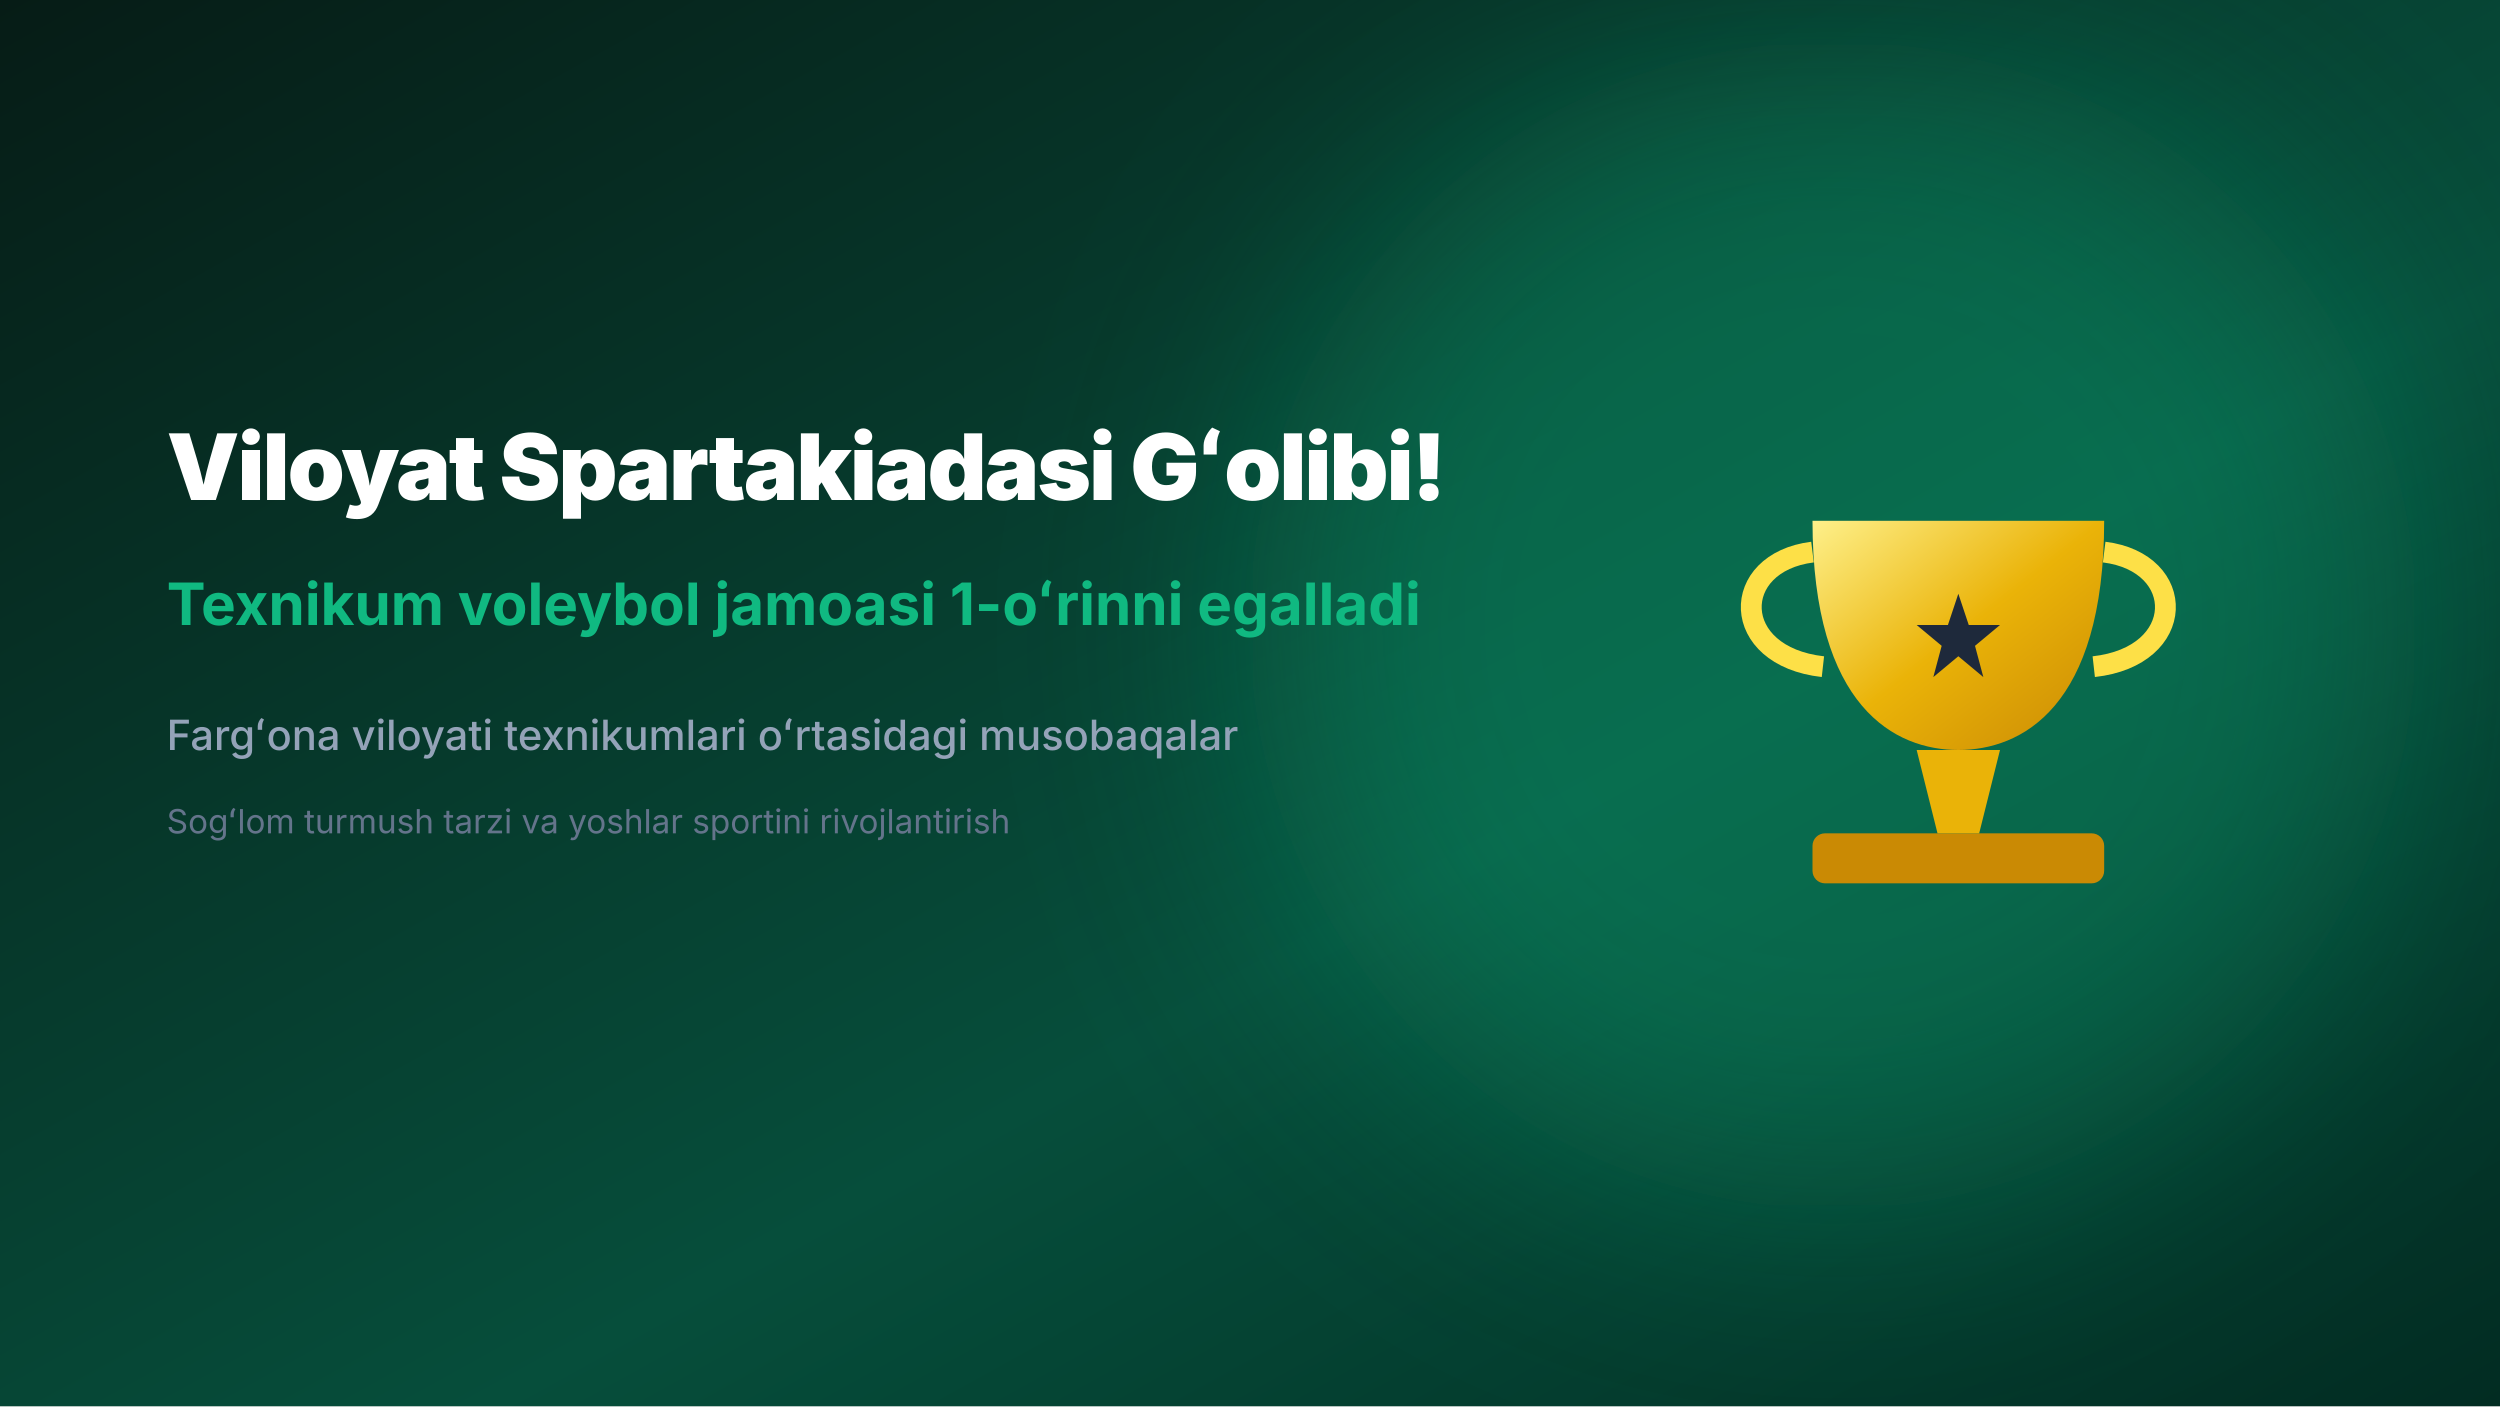
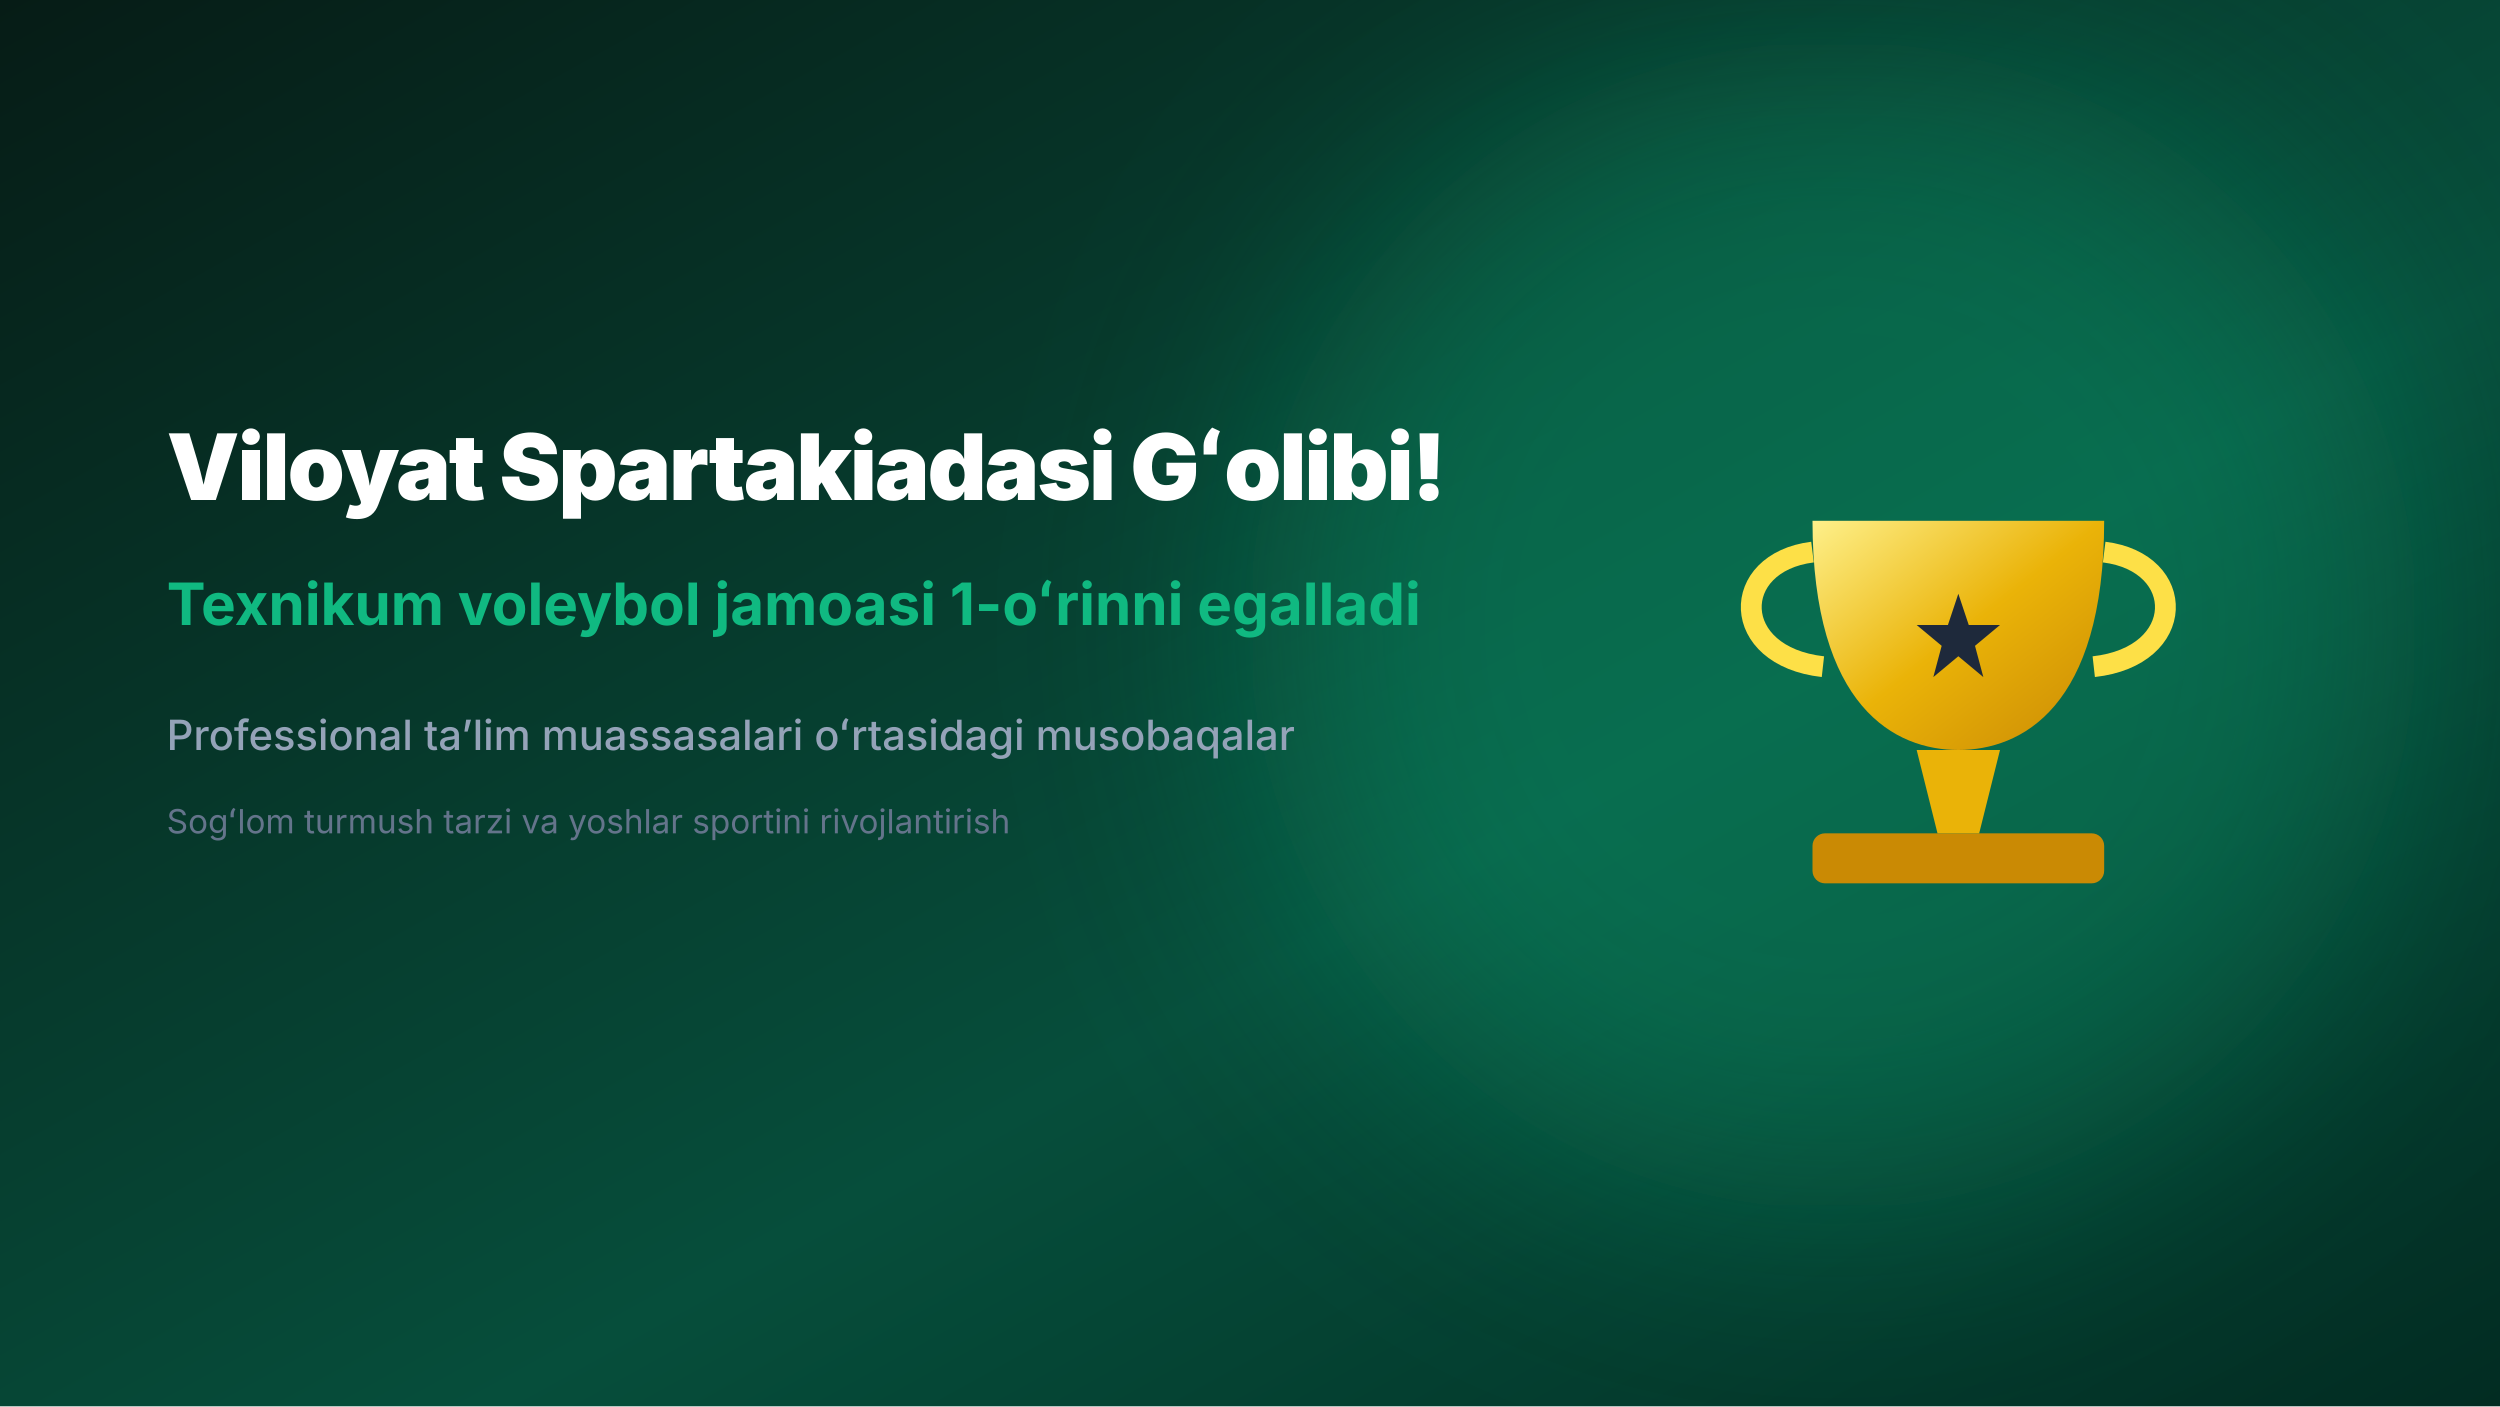
<svg xmlns="http://www.w3.org/2000/svg" viewBox="0 0 1200 675" width="1200" height="675">
  <defs>
    <linearGradient id="sportBg" x1="0%" y1="0%" x2="100%" y2="100%">
      <stop offset="0%" stop-color="#061c16" />
      <stop offset="60%" stop-color="#064e3b" />
      <stop offset="100%" stop-color="#022c22" />
    </linearGradient>
    <linearGradient id="goldCup" x1="0%" y1="0%" x2="100%" y2="100%">
      <stop offset="0%" stop-color="#fef08a" />
      <stop offset="50%" stop-color="#eab308" />
      <stop offset="100%" stop-color="#ca8a04" />
    </linearGradient>
  </defs>
  <rect width="1200" height="675" fill="url(#sportBg)" />
  <circle cx="880" cy="300" r="280" fill="#10b981" opacity="0.3" filter="blur(60px)" />
  <g transform="translate(800, 180)">
    <rect x="70" y="220" width="140" height="24" rx="6" fill="#ca8a04" />
    <polygon points="120,180 160,180 150,220 130,220" fill="#eab308" />
    <path d="M70,70 L210,70 C210,160 170,180 140,180 C110,180 70,160 70,70 Z" fill="url(#goldCup)" />
    <path d="M70,85 C30,90 30,135 75,140" stroke="#fde047" stroke-width="10" fill="none" />
    <path d="M210,85 C250,90 250,135 205,140" stroke="#fde047" stroke-width="10" fill="none" />
    <polygon points="140,105 145,120 160,120 148,130 152,145 140,135 128,145 132,130 120,120 135,120" fill="#1e293b" />
  </g>
  <text x="80" y="240" font-family="system-ui, -apple-system, sans-serif" font-weight="900" font-size="44" fill="#ffffff" letter-spacing="-1">
    Viloyat Spartakiadasi Gʻolibi!
  </text>
  <text x="80" y="300" font-family="system-ui, -apple-system, sans-serif" font-weight="700" font-size="28" fill="#10b981">
    Texnikum voleybol jamoasi 1-oʻrinni egalladi
  </text>
  <text x="80" y="360" font-family="system-ui, -apple-system, sans-serif" font-weight="500" font-size="20" fill="#94a3b8">
-     Fargʻona viloyati texnikumlari oʻrtasidagi musobaqalar
+     Professional taʼlim muassasalari oʻrtasidagi musobaqalar
  </text>
  <text x="80" y="400" font-family="system-ui, -apple-system, sans-serif" font-weight="400" font-size="16" fill="#64748b">
    Sogʻlom turmush tarzi va yoshlar sportini rivojlantirish
  </text>
</svg>
